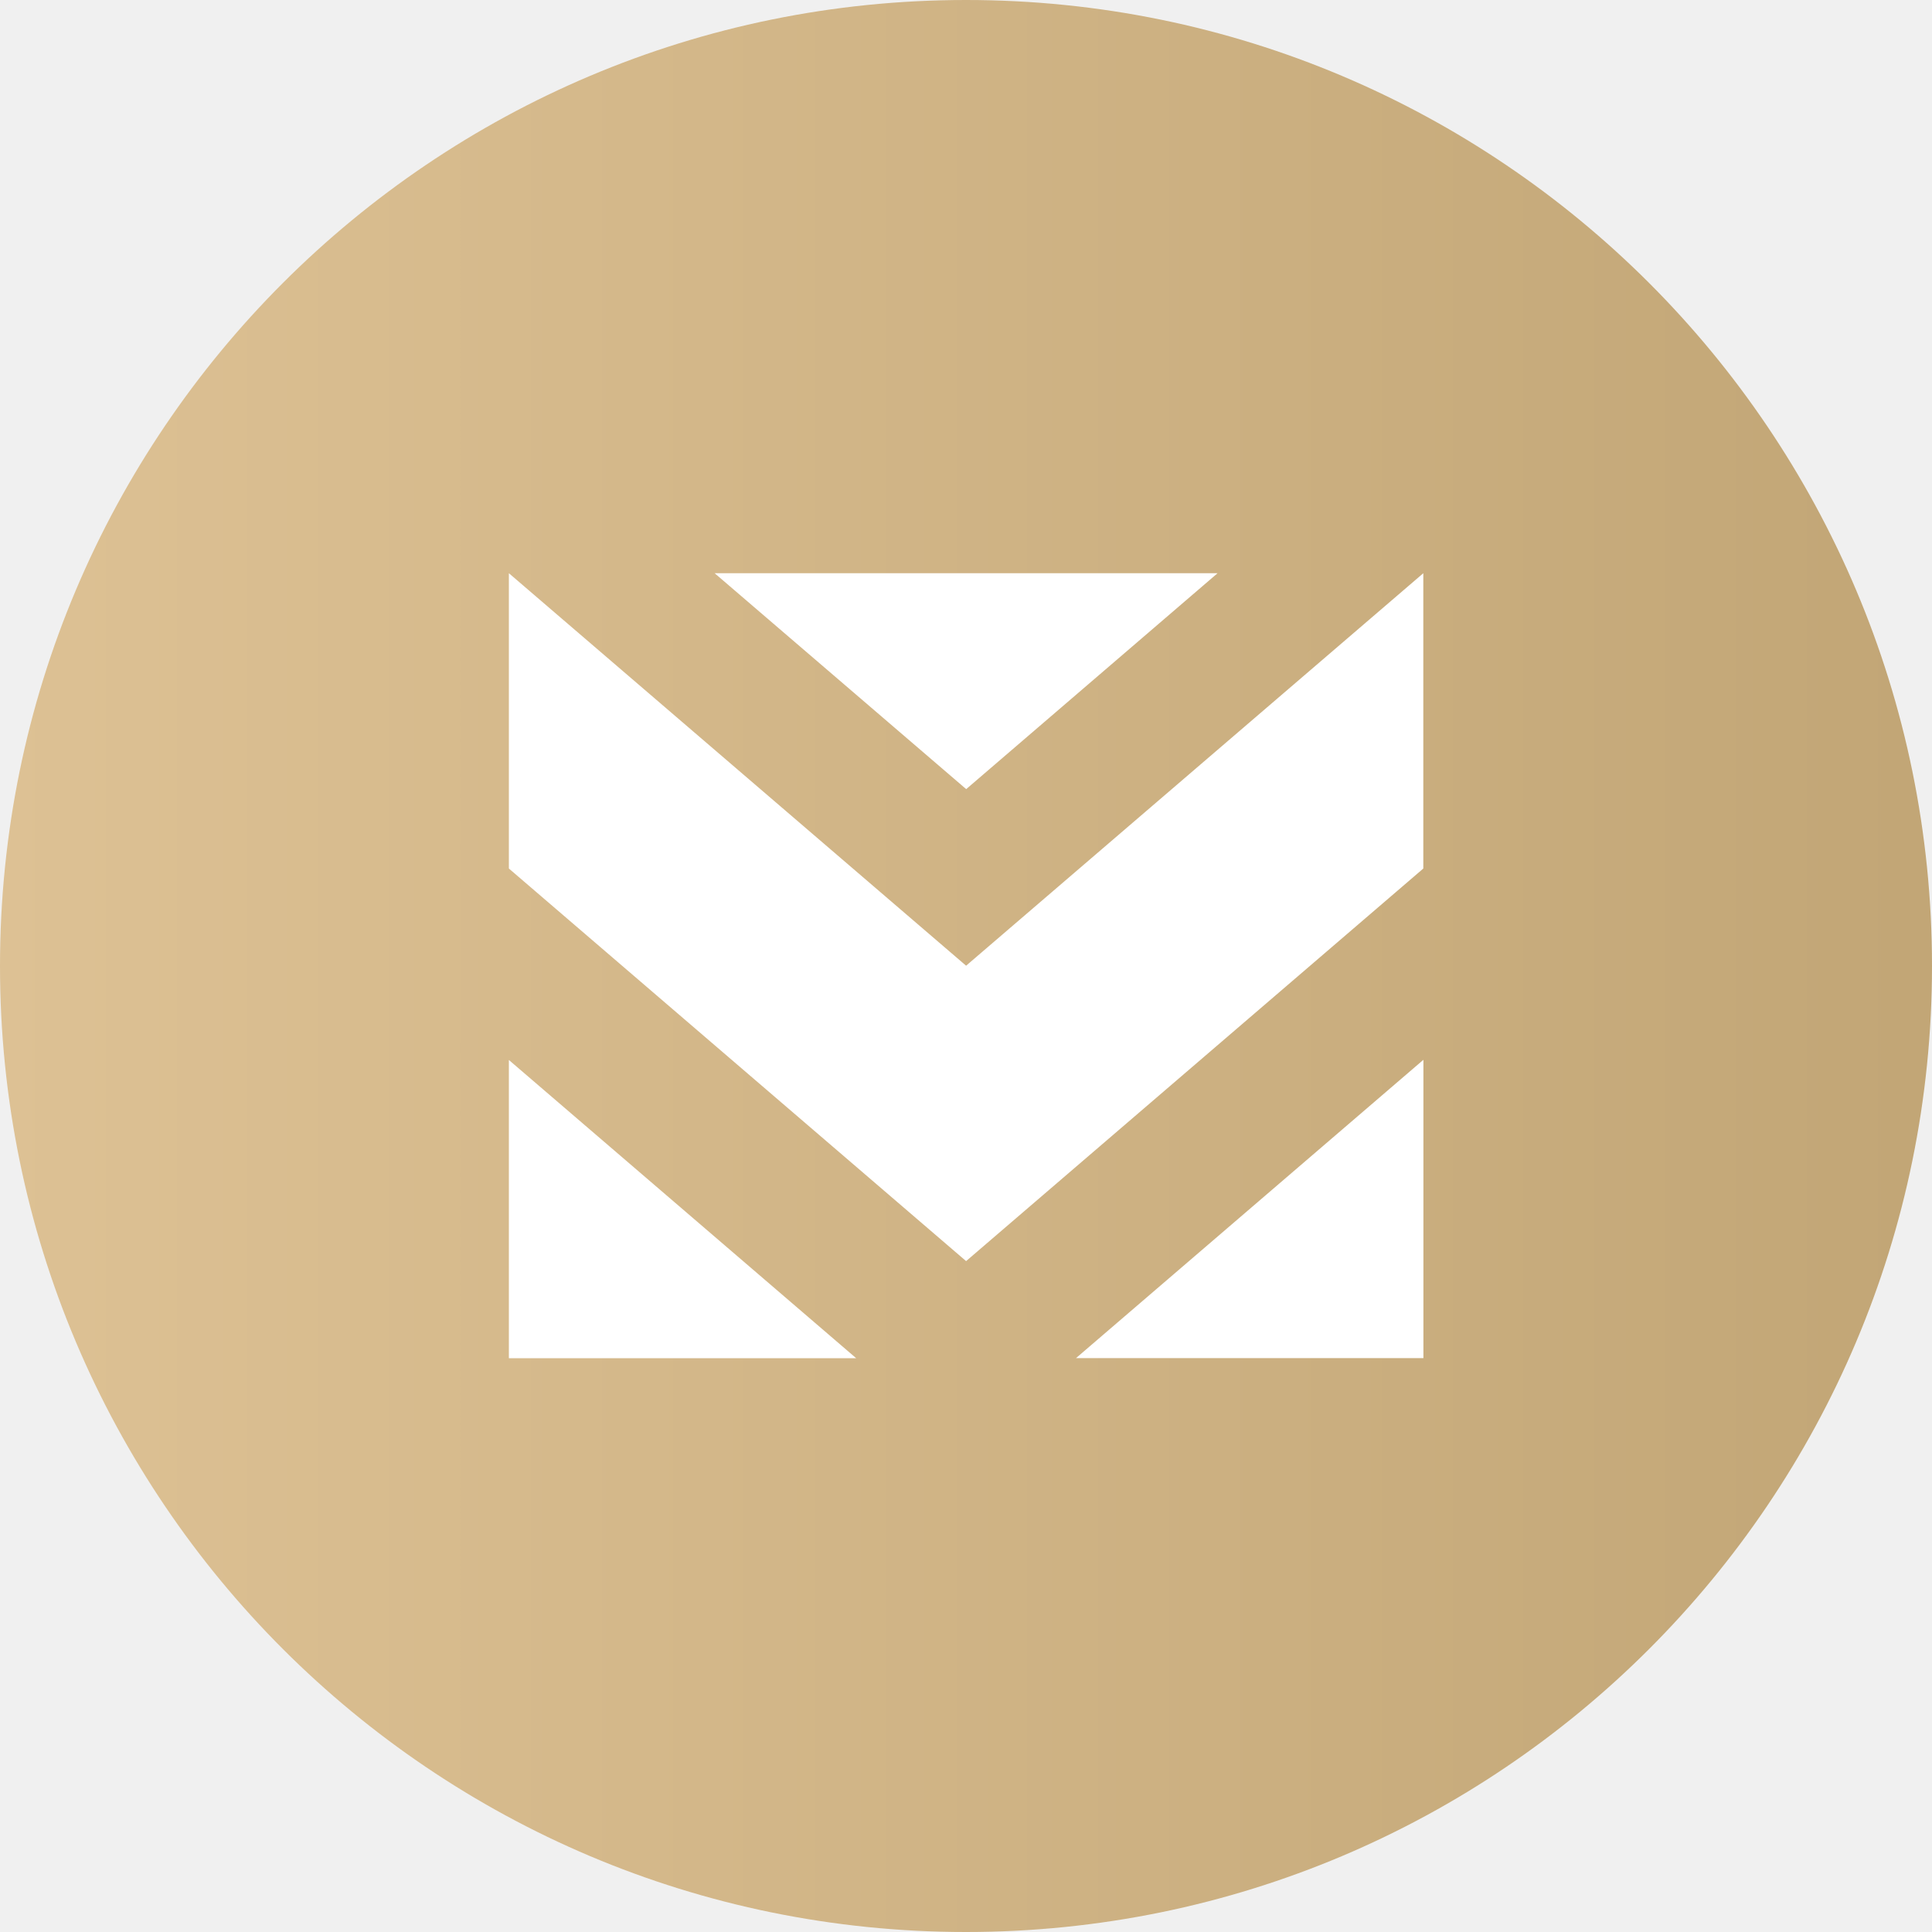
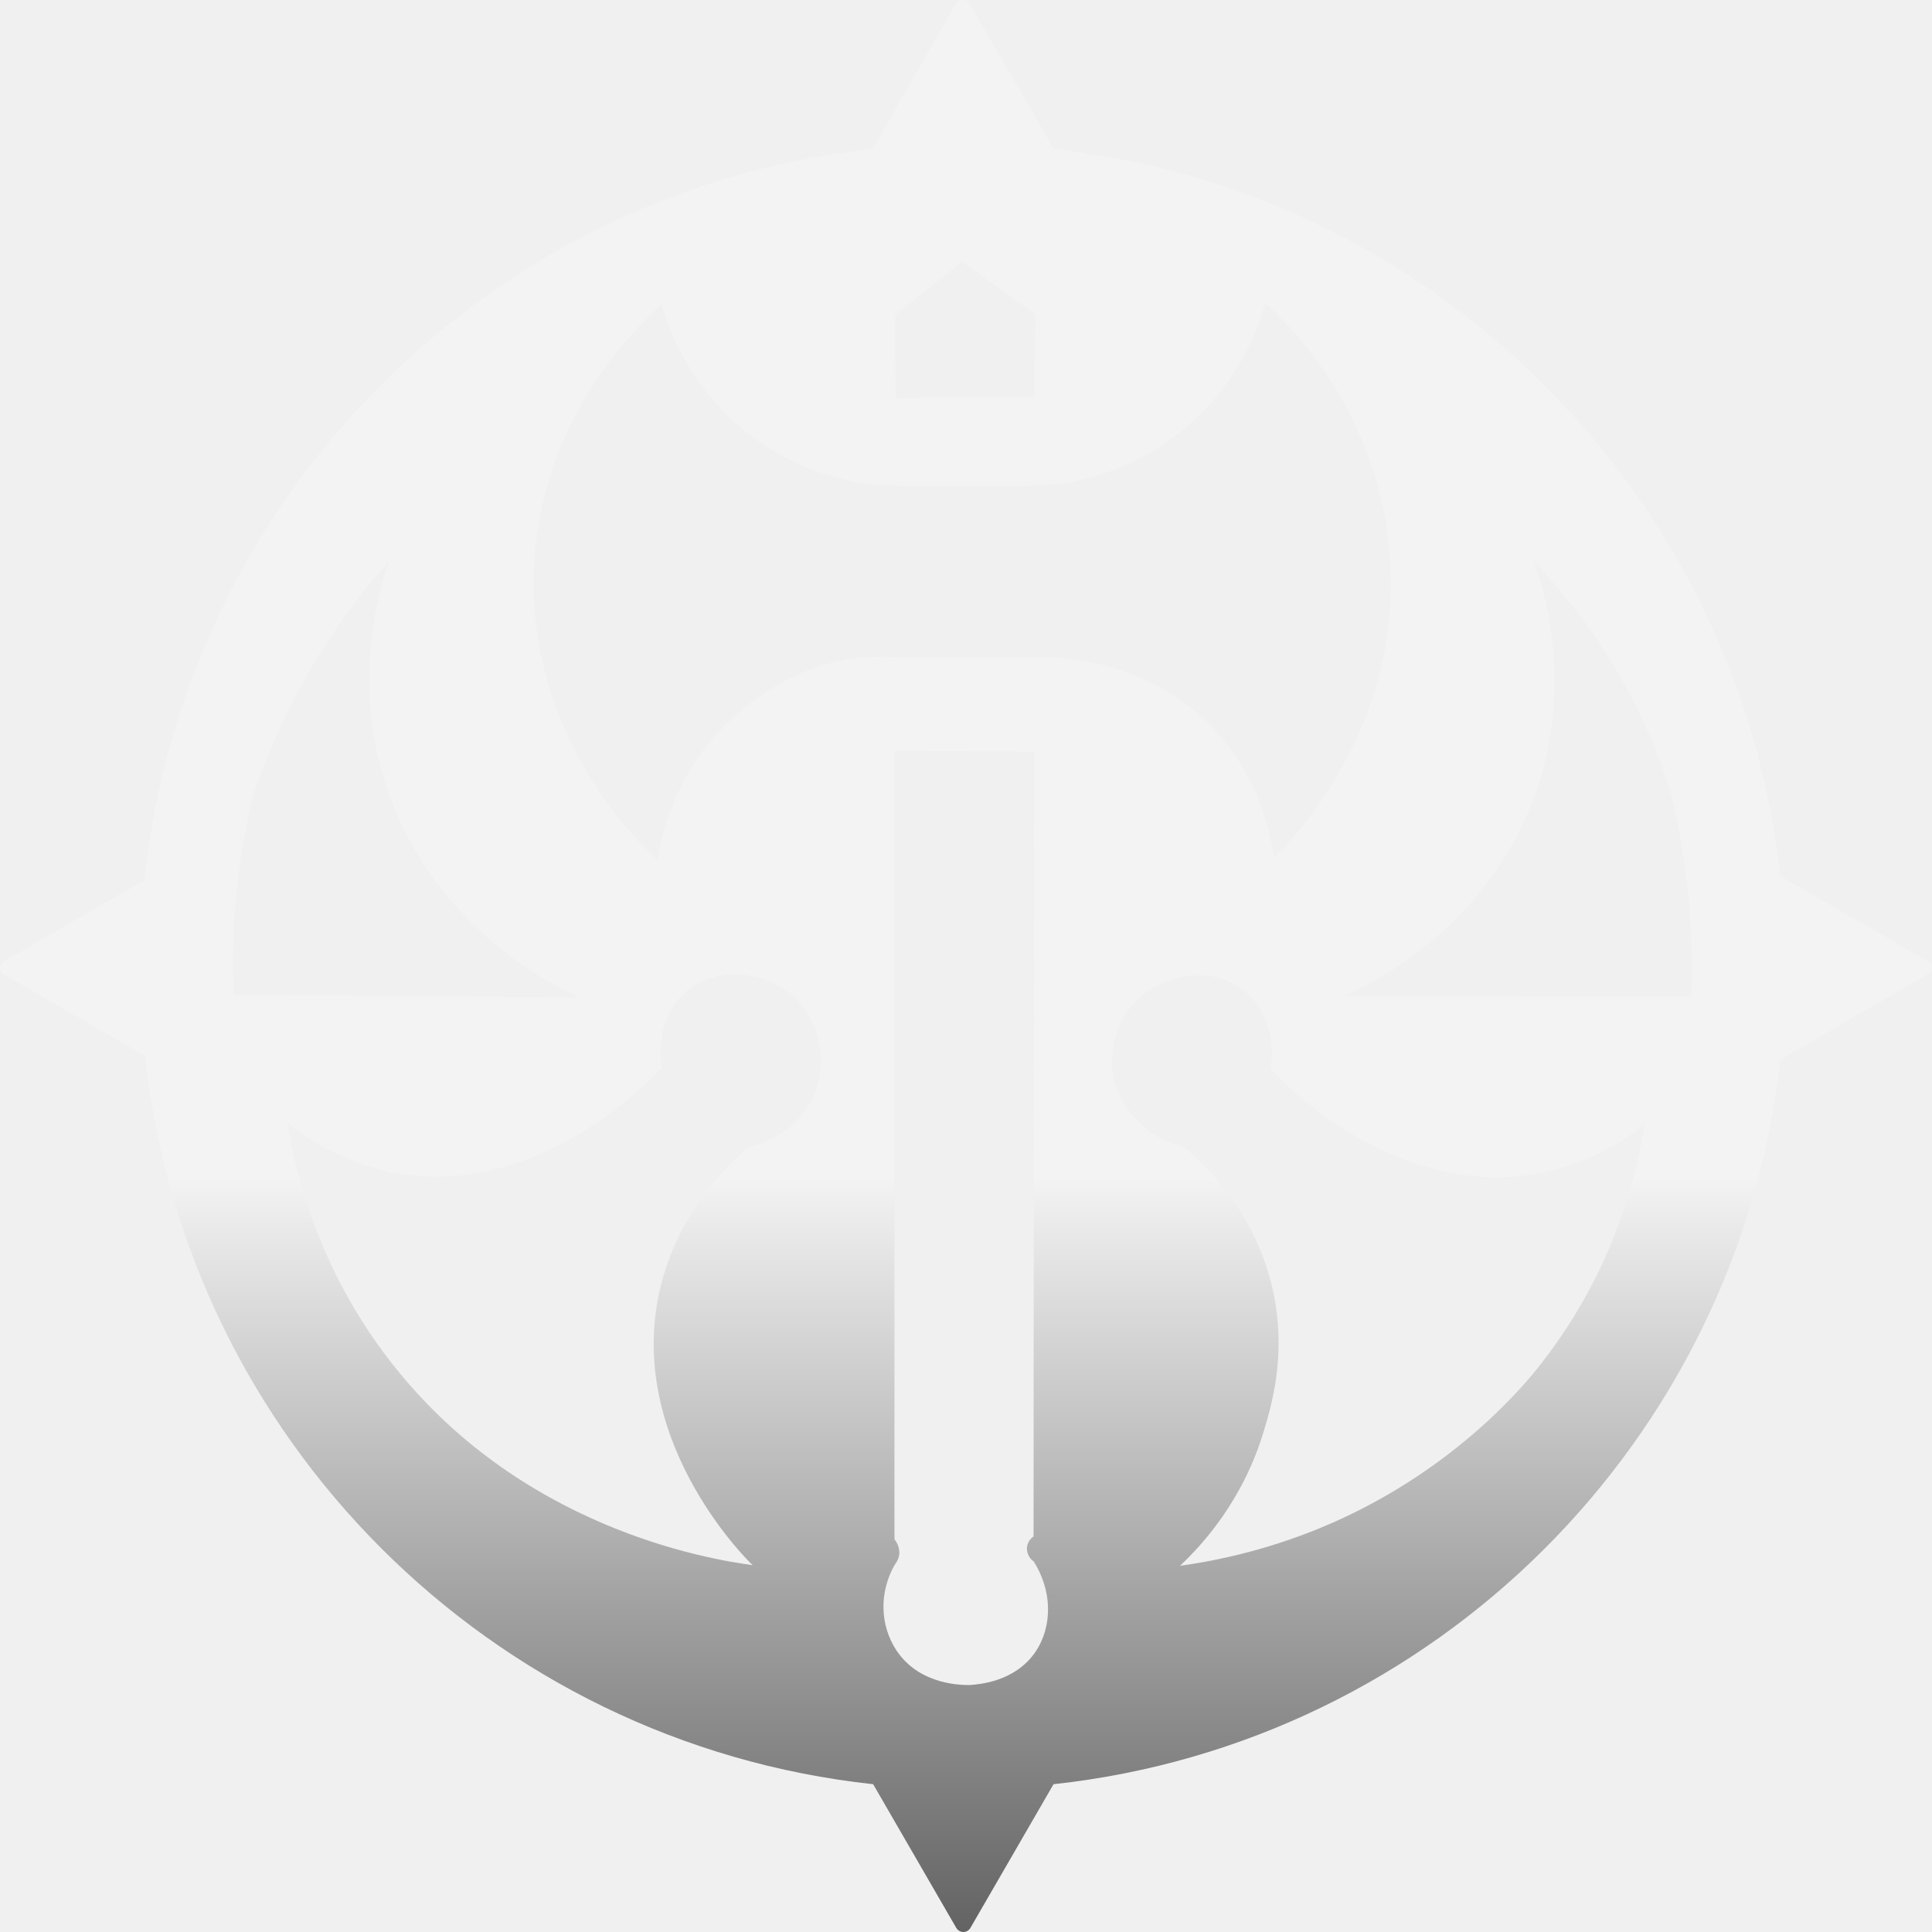
- <svg xmlns="http://www.w3.org/2000/svg" width="20" height="20" viewBox="0 0 20 20" fill="none">
-   <g clip-path="url(#clip0_4072_10311)">
-     <path d="M10 20C15.523 20 20 15.523 20 10C20 4.477 15.523 0 10 0C4.477 0 0 4.477 0 10C0 15.523 4.477 20 10 20Z" fill="url(#paint0_linear_4072_10311)" />
-     <path d="M10.001 9.997L5.268 5.934V8.991L10.001 13.055L14.734 8.991V5.934L10.001 9.997Z" fill="white" />
-     <path d="M10.002 8.169L12.604 5.934H7.398L10.002 8.169Z" fill="white" />
-     <path d="M14.735 10.971L11.139 14.059H14.735V10.971Z" fill="white" />
-     <path d="M8.863 14.06L5.268 10.973V14.06H8.863Z" fill="white" />
+ <svg xmlns="http://www.w3.org/2000/svg" width="32" height="32" viewBox="0 0 32 32" fill="none">
+   <g clip-path="url(#clip0_4072_10310)">
+     <path d="M31.934 15.923L29.487 14.511C28.792 8.193 23.777 3.165 17.46 2.47L16.061 0.066C16.006 -0.022 15.884 -0.022 15.829 0.066L14.451 2.47C8.102 3.154 3.064 8.215 2.392 14.578L0.066 15.923C-0.022 15.978 -0.022 16.099 0.066 16.143L2.403 17.489C3.086 23.829 8.124 28.868 14.462 29.552L15.84 31.934C15.895 32.022 16.017 32.022 16.072 31.934L17.45 29.552C23.766 28.868 28.781 23.862 29.487 17.555L31.934 16.132C32.022 16.099 32.022 15.967 31.934 15.923ZM15.939 4.334C16.336 4.62 16.744 4.918 17.152 5.205C17.141 5.668 17.141 6.12 17.13 6.583C16.369 6.583 15.598 6.583 14.837 6.594C14.837 6.131 14.826 5.668 14.826 5.216C15.19 4.918 15.565 4.631 15.939 4.334ZM3.858 16.011C3.858 15.041 3.968 14.103 4.189 13.188C4.806 11.336 5.787 10.034 6.449 9.285C6.283 9.759 5.787 11.347 6.449 13.166C7.264 15.438 9.237 16.353 9.59 16.518C7.683 16.507 5.776 16.485 3.869 16.474C3.869 16.32 3.858 16.165 3.858 16.011ZM13.448 18.205C13.139 18.834 12.489 18.977 12.401 18.999C12.015 19.33 11.266 20.069 10.957 21.249C10.296 23.785 12.368 25.836 12.467 25.924C11.729 25.825 8.587 25.307 6.449 22.528C5.291 21.028 4.905 19.485 4.762 18.602C5.159 18.911 5.732 19.264 6.493 19.418C8.896 19.892 10.803 17.863 10.957 17.687C10.946 17.621 10.836 16.926 11.321 16.463C11.806 16 12.632 16.055 13.129 16.496C13.636 16.948 13.713 17.676 13.448 18.205ZM17.152 27.358C16.799 27.876 16.171 27.898 16.072 27.909C15.972 27.909 15.245 27.931 14.848 27.336C14.572 26.917 14.562 26.376 14.815 25.924C14.826 25.902 14.914 25.814 14.892 25.671C14.881 25.582 14.837 25.527 14.815 25.494V12.438C15.587 12.438 16.358 12.449 17.13 12.449C17.13 16.783 17.119 21.116 17.119 25.45C17.108 25.45 17.009 25.527 17.009 25.648C17.009 25.781 17.108 25.858 17.119 25.858C17.427 26.343 17.439 26.928 17.152 27.358ZM17.196 10.895C16.402 10.895 15.598 10.883 14.804 10.883C14.661 10.873 14.451 10.873 14.209 10.895C12.974 11.038 12.169 11.854 11.96 12.063C11.155 12.901 10.946 13.861 10.891 14.247C10.648 14.026 8.664 12.185 8.852 9.274C8.995 7.101 10.252 5.69 10.957 5.039C11.442 6.771 13.029 8.05 14.914 8.05H16.986C18.883 8.05 20.481 6.771 20.955 5.017C21.286 5.315 22.884 6.815 23.027 9.307C23.192 12.118 21.363 13.949 21.098 14.214C21.054 13.883 20.889 12.835 19.996 11.964C19.202 11.192 18.298 11.016 18.012 10.961C17.692 10.895 17.405 10.883 17.196 10.895ZM25.562 22.539C25.331 22.848 24.174 24.292 22.079 25.218C21.076 25.66 20.172 25.847 19.544 25.935C19.908 25.593 20.602 24.843 20.944 23.664C21.076 23.223 21.33 22.34 21.054 21.249C20.734 20.003 19.93 19.264 19.61 18.999C18.949 18.834 18.475 18.294 18.419 17.687C18.419 17.643 18.364 16.97 18.883 16.518C19.323 16.132 20.084 15.989 20.602 16.408C20.966 16.706 21.131 17.202 21.043 17.698C21.208 17.886 23.104 19.892 25.507 19.429C26.268 19.286 26.852 18.933 27.238 18.624C27.117 19.429 26.753 20.995 25.562 22.539ZM28.01 16.507C26.092 16.507 24.174 16.507 22.256 16.496C22.597 16.353 24.614 15.438 25.43 13.144C26.07 11.336 25.573 9.781 25.408 9.307C26.037 9.957 27.084 11.225 27.679 13.144C27.679 13.144 27.679 13.144 27.679 13.155C27.899 14.081 28.021 15.041 28.021 16.011C28.021 16.176 28.021 16.342 28.01 16.507Z" fill="url(#paint0_linear_4072_10310)" />
  </g>
  <defs>
-     <linearGradient id="paint0_linear_4072_10311" x1="0" y1="10" x2="20" y2="10" gradientUnits="userSpaceOnUse">
-       <stop stop-color="#DDC194" />
-       <stop offset="0.99" stop-color="#C2A676" />
+     <linearGradient id="paint0_linear_4072_10310" x1="16" y1="0" x2="16" y2="32" gradientUnits="userSpaceOnUse">
+       <stop offset="0.61" stop-color="#F3F3F3" />
+       <stop offset="1" stop-color="#636363" />
    </linearGradient>
-     <clipPath id="clip0_4072_10311">
-       <rect width="20" height="20" fill="white" />
+     <clipPath id="clip0_4072_10310">
+       <rect width="32" height="32" fill="white" />
    </clipPath>
  </defs>
</svg>
